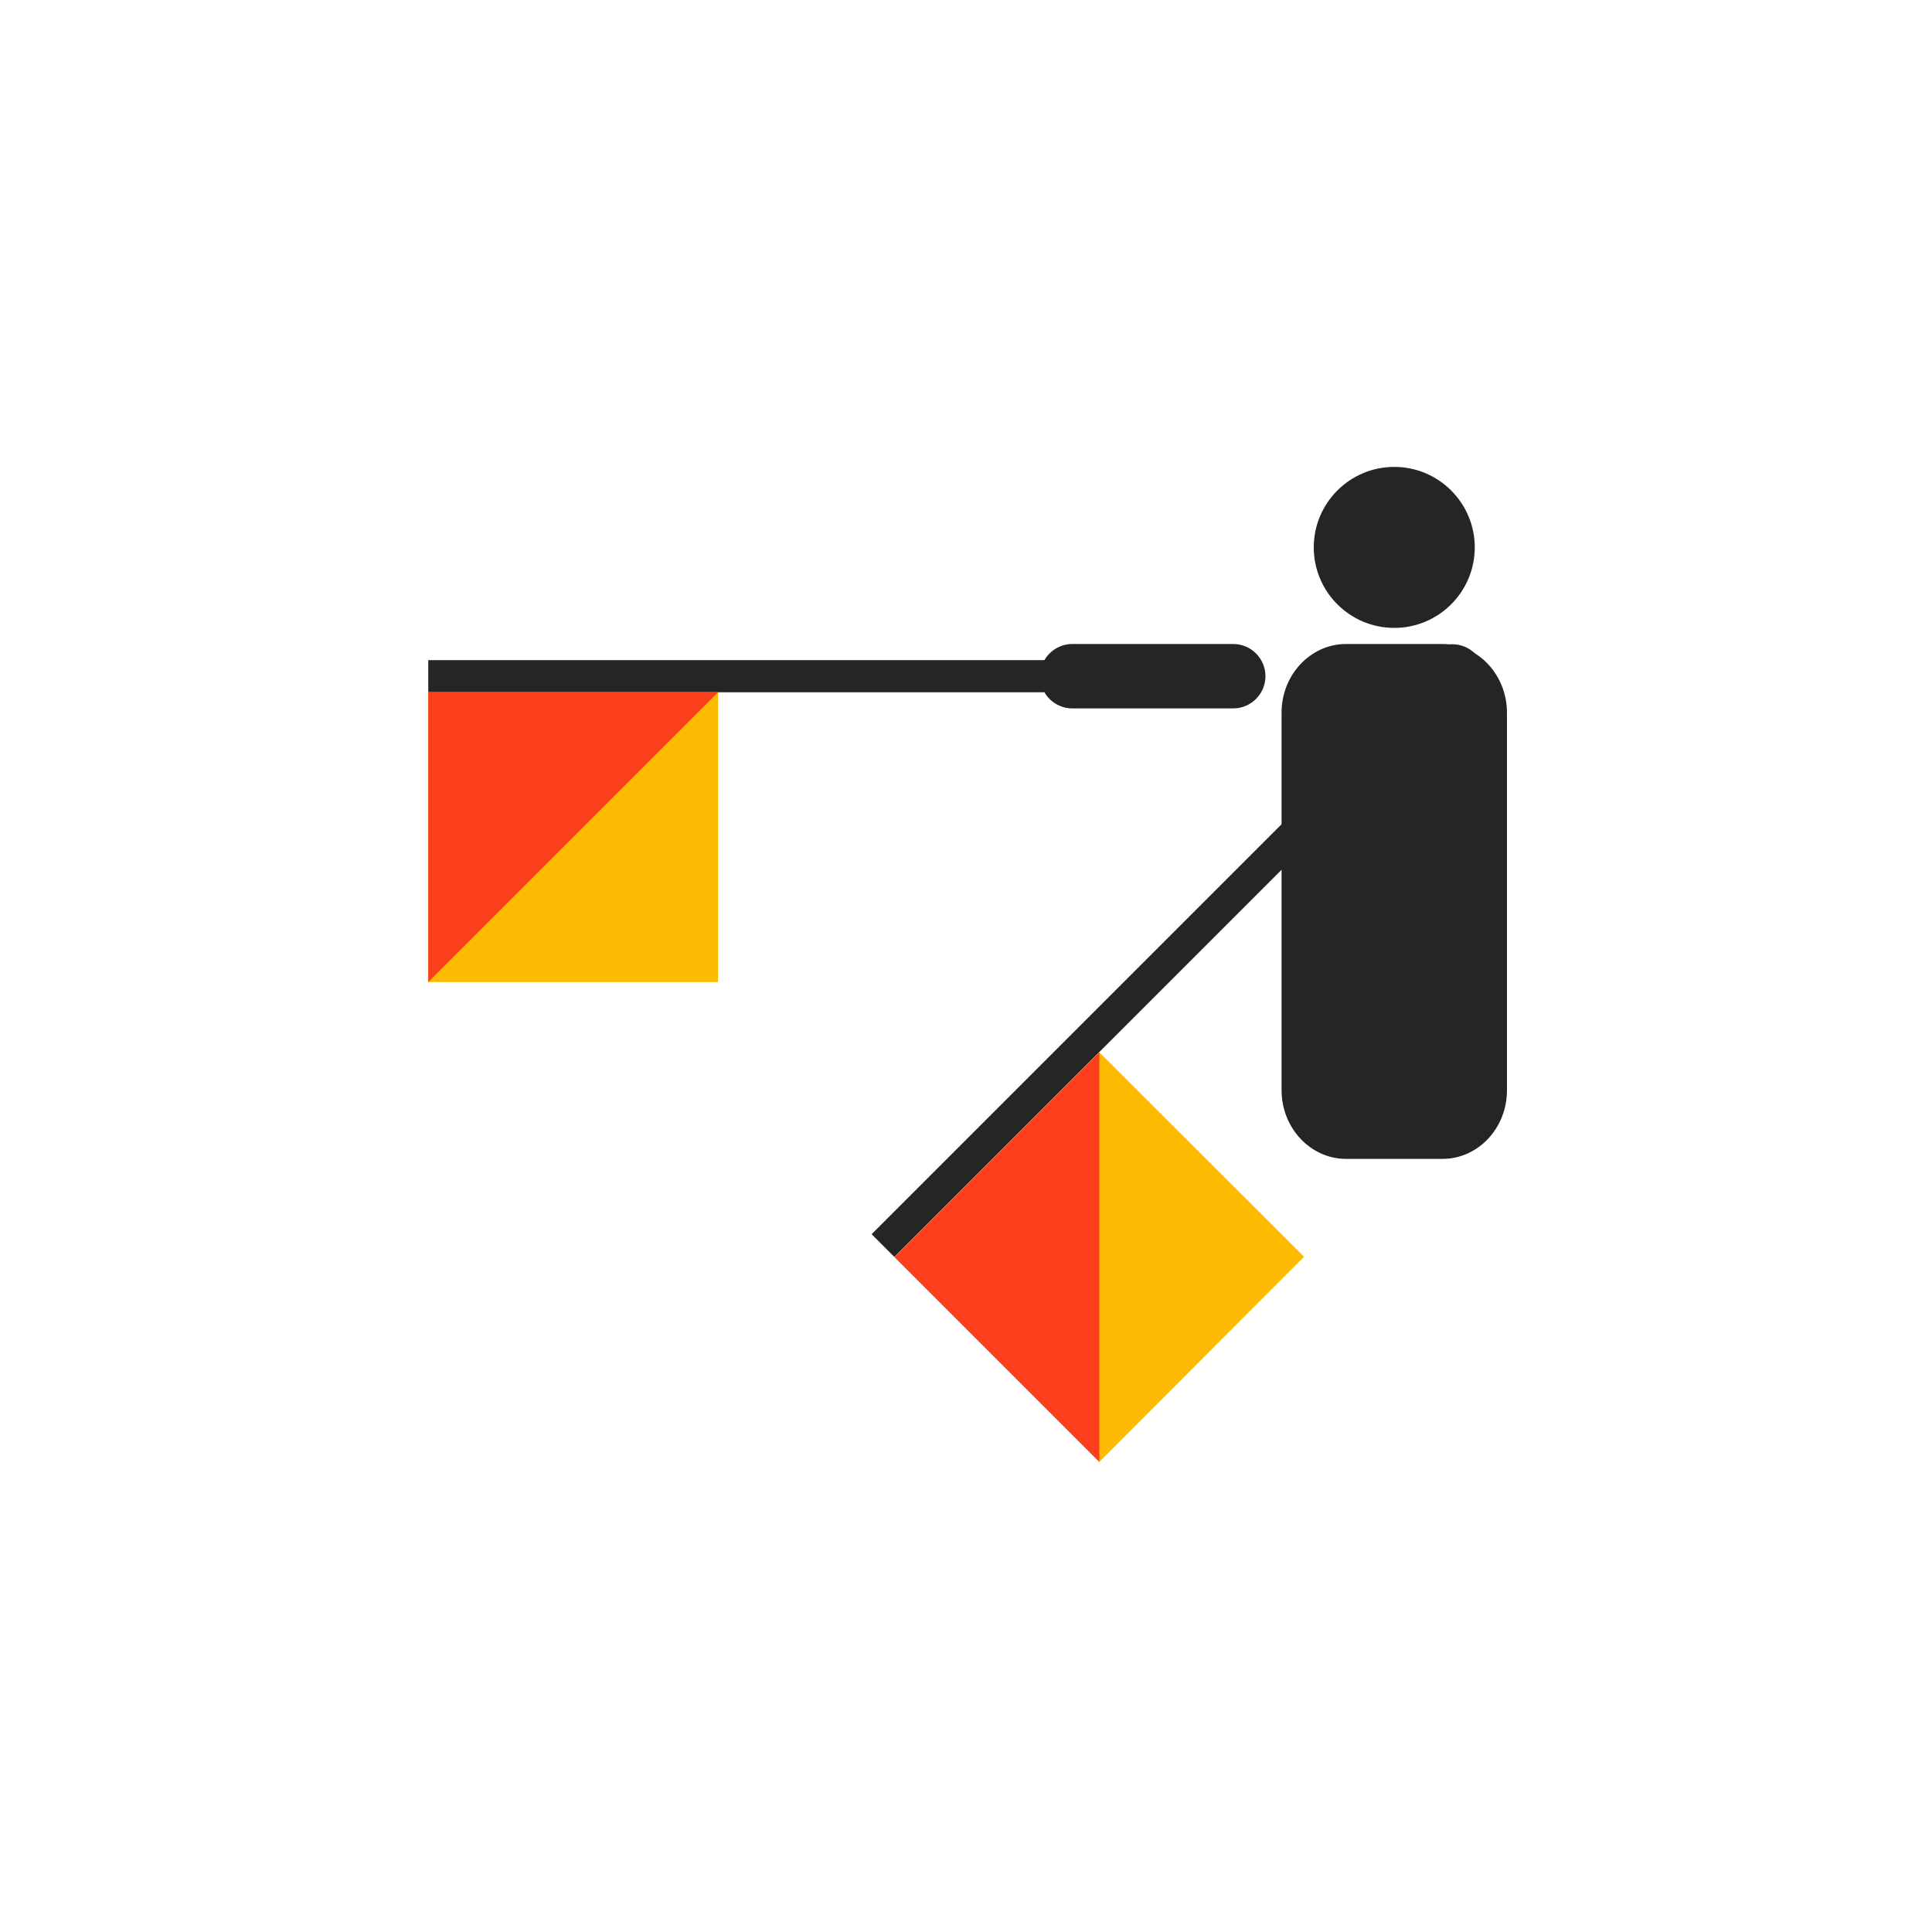
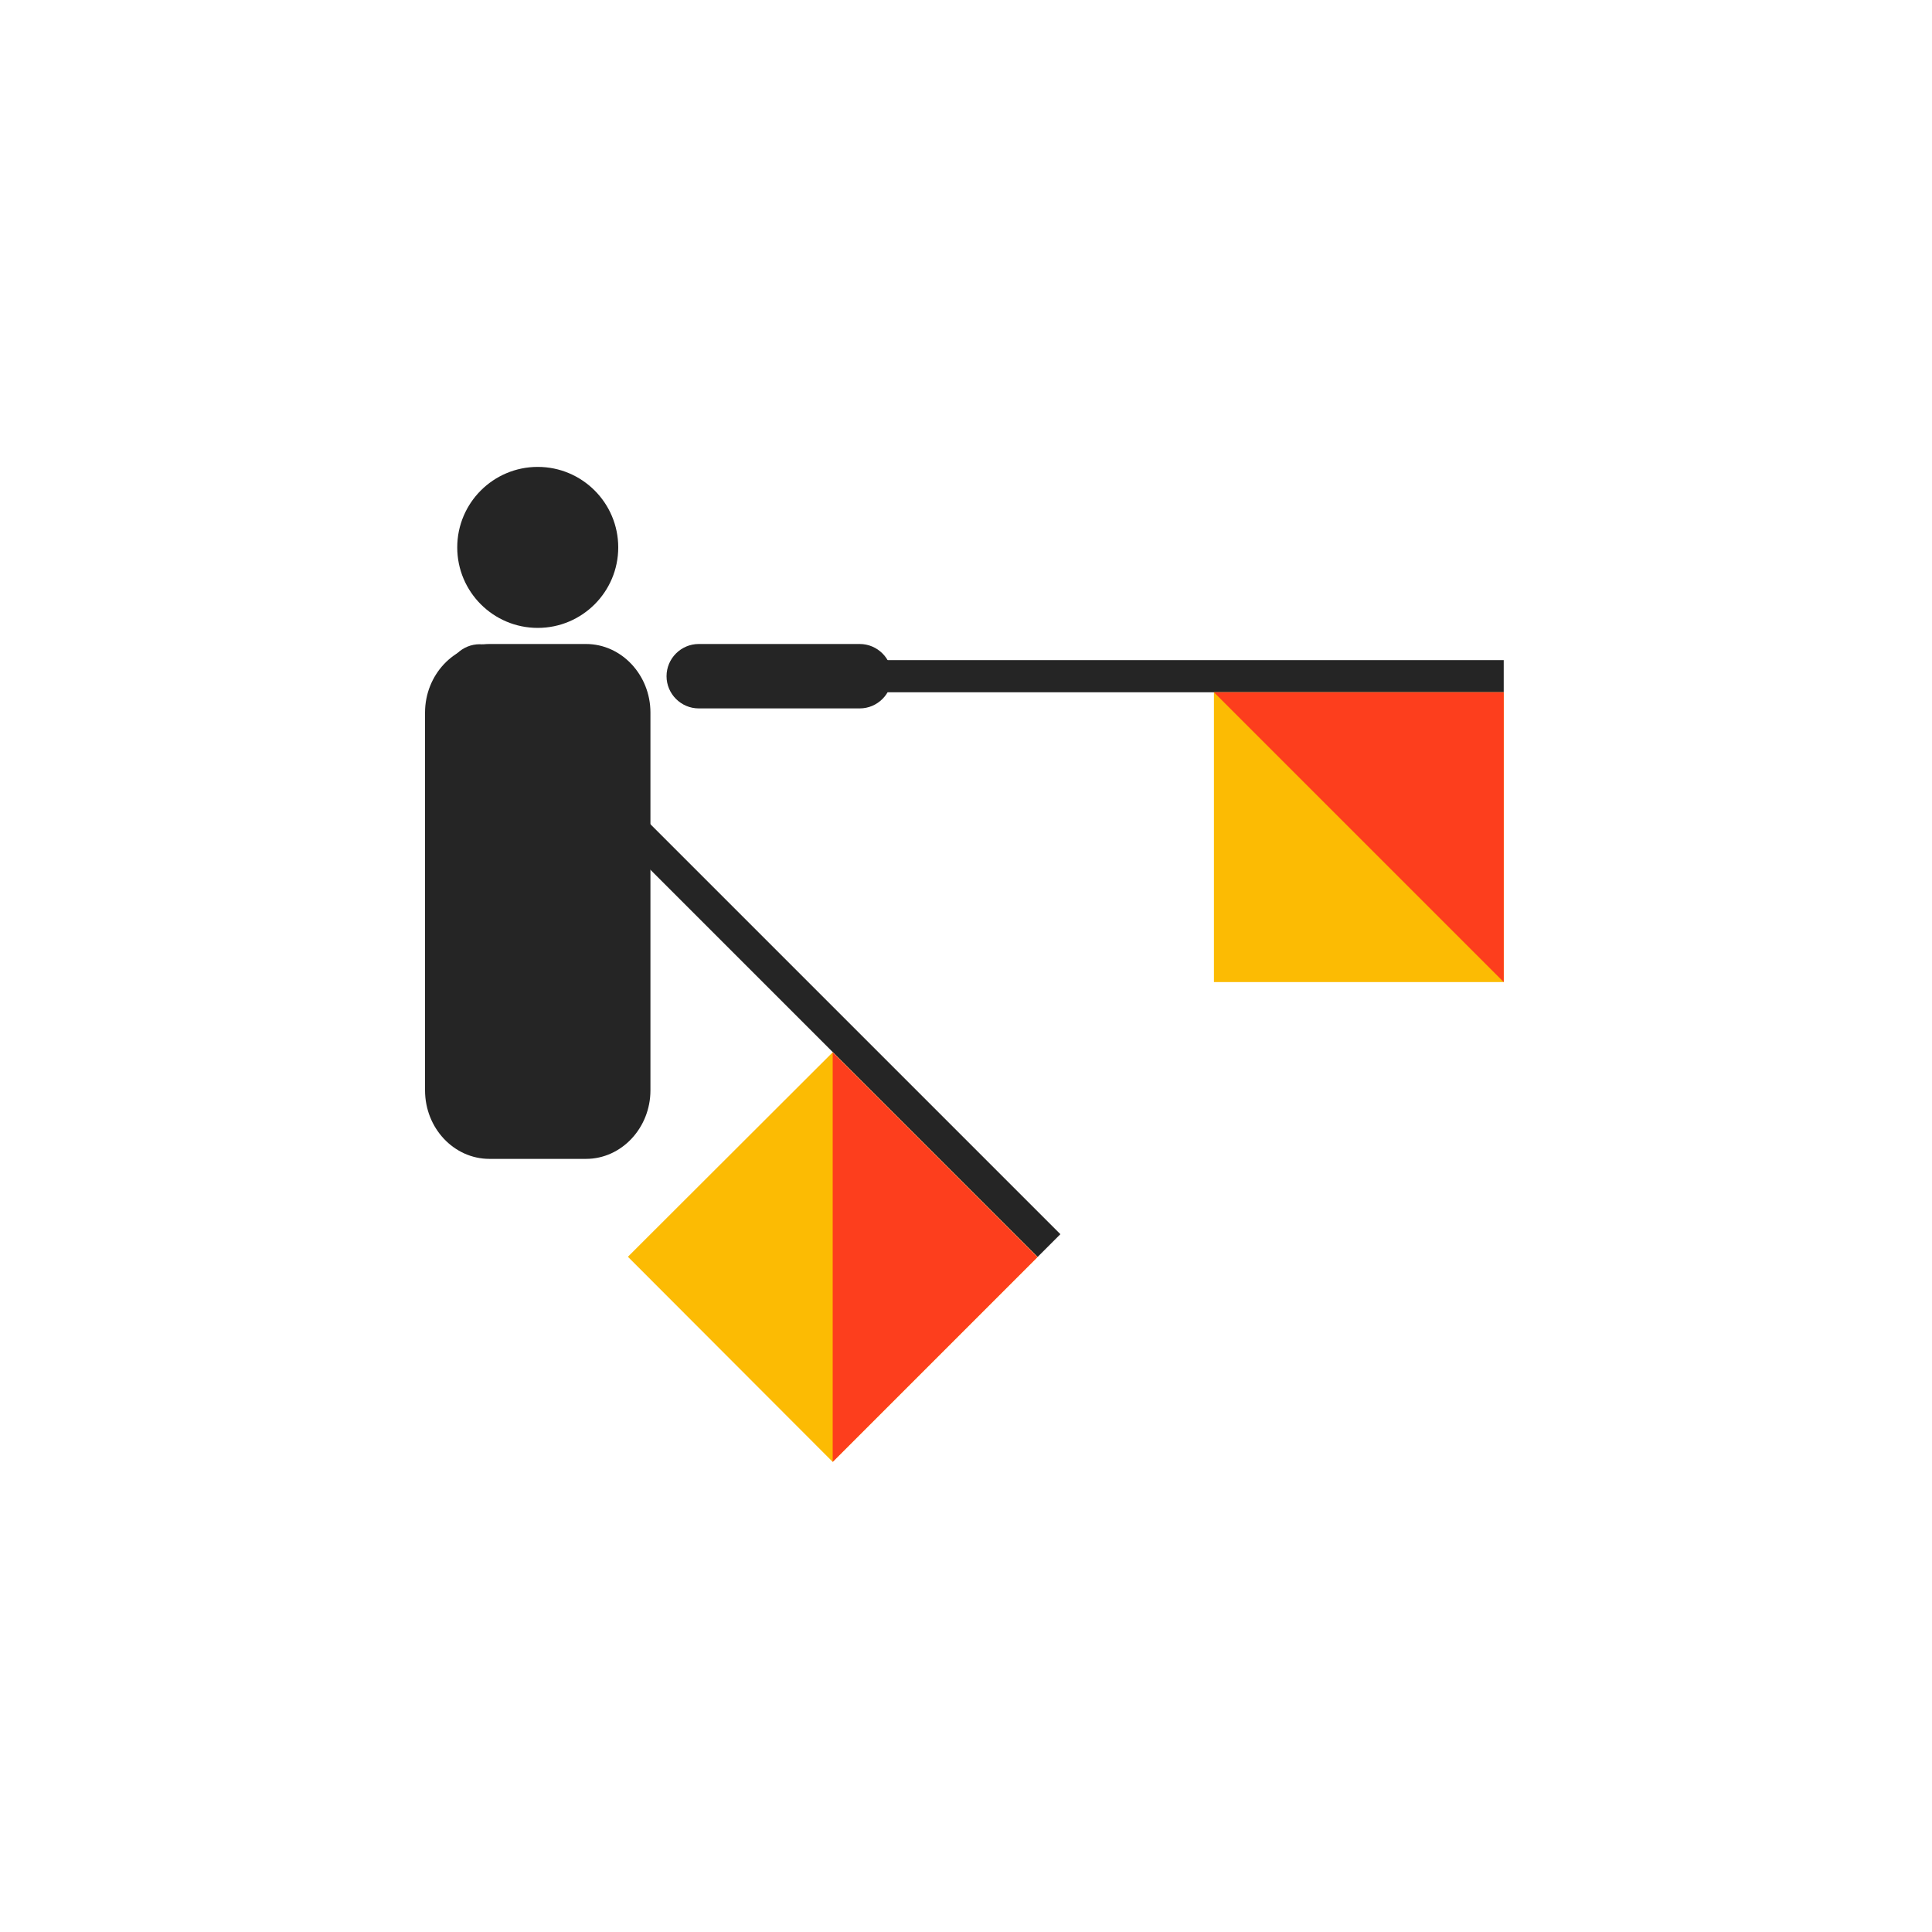
<svg xmlns="http://www.w3.org/2000/svg" width="600" height="600" viewBox="0 0 600 600" fill="none">
-   <rect width="600" height="600" fill="white" />
+   <rect width="600" height="600" transform="matrix(-1 0 0 1 600 0)" fill="white" />
  <g clip-path="url(#clip0)">
-     <path fill-rule="evenodd" clip-rule="evenodd" d="M458 170C458 183.8 446.8 195 433 195C419.2 195 408 183.8 408 170C408 156.2 419.2 145 433 145C446.8 145 458 156.2 458 170Z" fill="#252525" />
-     <path fill-rule="evenodd" clip-rule="evenodd" d="M418 200H448C459 200 468 209.6 468 221.3V338.6C468 350.4 459 359.9 448 359.9H418C407 359.9 398 350.3 398 338.6V221.3C398 209.6 407 200 418 200Z" fill="#252525" />
-     <path fill-rule="evenodd" clip-rule="evenodd" d="M458.1 217.1L422.7 252.5C418.8 256.4 412.5 256.4 408.6 252.5C404.7 248.6 404.7 242.3 408.6 238.4L444 203C447.9 199.1 454.2 199.1 458.1 203C462 206.8 462 213.2 458.1 217.1Z" fill="#252525" />
-     <path d="M412.106 241.869L270.686 383.289L277.757 390.36L419.177 248.94L412.106 241.869Z" fill="#252525" />
-     <path fill-rule="evenodd" clip-rule="evenodd" d="M405 390.3L341.4 454L277.8 390.4L341.4 326.8L405 390.3Z" fill="#FCBB03" />
-     <path fill-rule="evenodd" clip-rule="evenodd" d="M341.4 454L277.8 390.4L341.4 326.8V454Z" fill="#FD3E1D" />
-     <path fill-rule="evenodd" clip-rule="evenodd" d="M383 220H333C327.5 220 323 215.5 323 210C323 204.5 327.5 200 333 200H383C388.5 200 393 204.5 393 210C393 215.5 388.5 220 383 220Z" fill="#252525" />
-     <path d="M333 205H133V215H333V205Z" fill="#252525" />
-     <path fill-rule="evenodd" clip-rule="evenodd" d="M223 305H133V215H223V305Z" fill="#FCBB03" />
-     <path fill-rule="evenodd" clip-rule="evenodd" d="M133 305V215H223L133 305Z" fill="#FD3E1D" />
+     <path fill-rule="evenodd" clip-rule="evenodd" d="M142 170C142 183.8 153.2 195 167 195C180.8 195 192 183.8 192 170C192 156.2 180.8 145 167 145C153.2 145 142 156.2 142 170Z" fill="#252525" />
+     <path fill-rule="evenodd" clip-rule="evenodd" d="M182 200H152C141 200 132 209.6 132 221.3V338.6C132 350.4 141 359.9 152 359.9H182C193 359.9 202 350.3 202 338.6V221.3C202 209.6 193 200 182 200Z" fill="#252525" />
+     <path fill-rule="evenodd" clip-rule="evenodd" d="M141.899 217.1L177.299 252.5C181.199 256.4 187.499 256.4 191.399 252.5C195.299 248.6 195.299 242.3 191.399 238.4L155.999 203C152.099 199.1 145.799 199.1 141.899 203C137.999 206.8 137.999 213.2 141.899 217.1Z" fill="#252525" />
+     <path d="M187.894 241.869L329.314 383.289L322.243 390.36L180.823 248.94L187.894 241.869Z" fill="#252525" />
+     <path fill-rule="evenodd" clip-rule="evenodd" d="M194.999 390.3L258.599 454L322.199 390.4L258.599 326.8L194.999 390.3Z" fill="#FCBB03" />
+     <path fill-rule="evenodd" clip-rule="evenodd" d="M258.599 454L322.199 390.4L258.599 326.8V454Z" fill="#FD3E1D" />
+     <path fill-rule="evenodd" clip-rule="evenodd" d="M217 220H267C272.5 220 277 215.5 277 210C277 204.5 272.5 200 267 200H217C211.5 200 207 204.5 207 210C207 215.5 211.5 220 217 220Z" fill="#252525" />
+     <path d="M267 205H467V215H267V205Z" fill="#252525" />
+     <path fill-rule="evenodd" clip-rule="evenodd" d="M377 305H467V215H377V305Z" fill="#FCBB03" />
+     <path fill-rule="evenodd" clip-rule="evenodd" d="M467 305V215H377L467 305Z" fill="#FD3E1D" />
  </g>
  <defs>
    <clipPath id="clip0">
-       <rect x="133" y="145" width="335" height="309" fill="white" />
+       <rect width="335" height="309" transform="matrix(-1 0 0 1 467 145)" fill="white" />
    </clipPath>
  </defs>
</svg>
